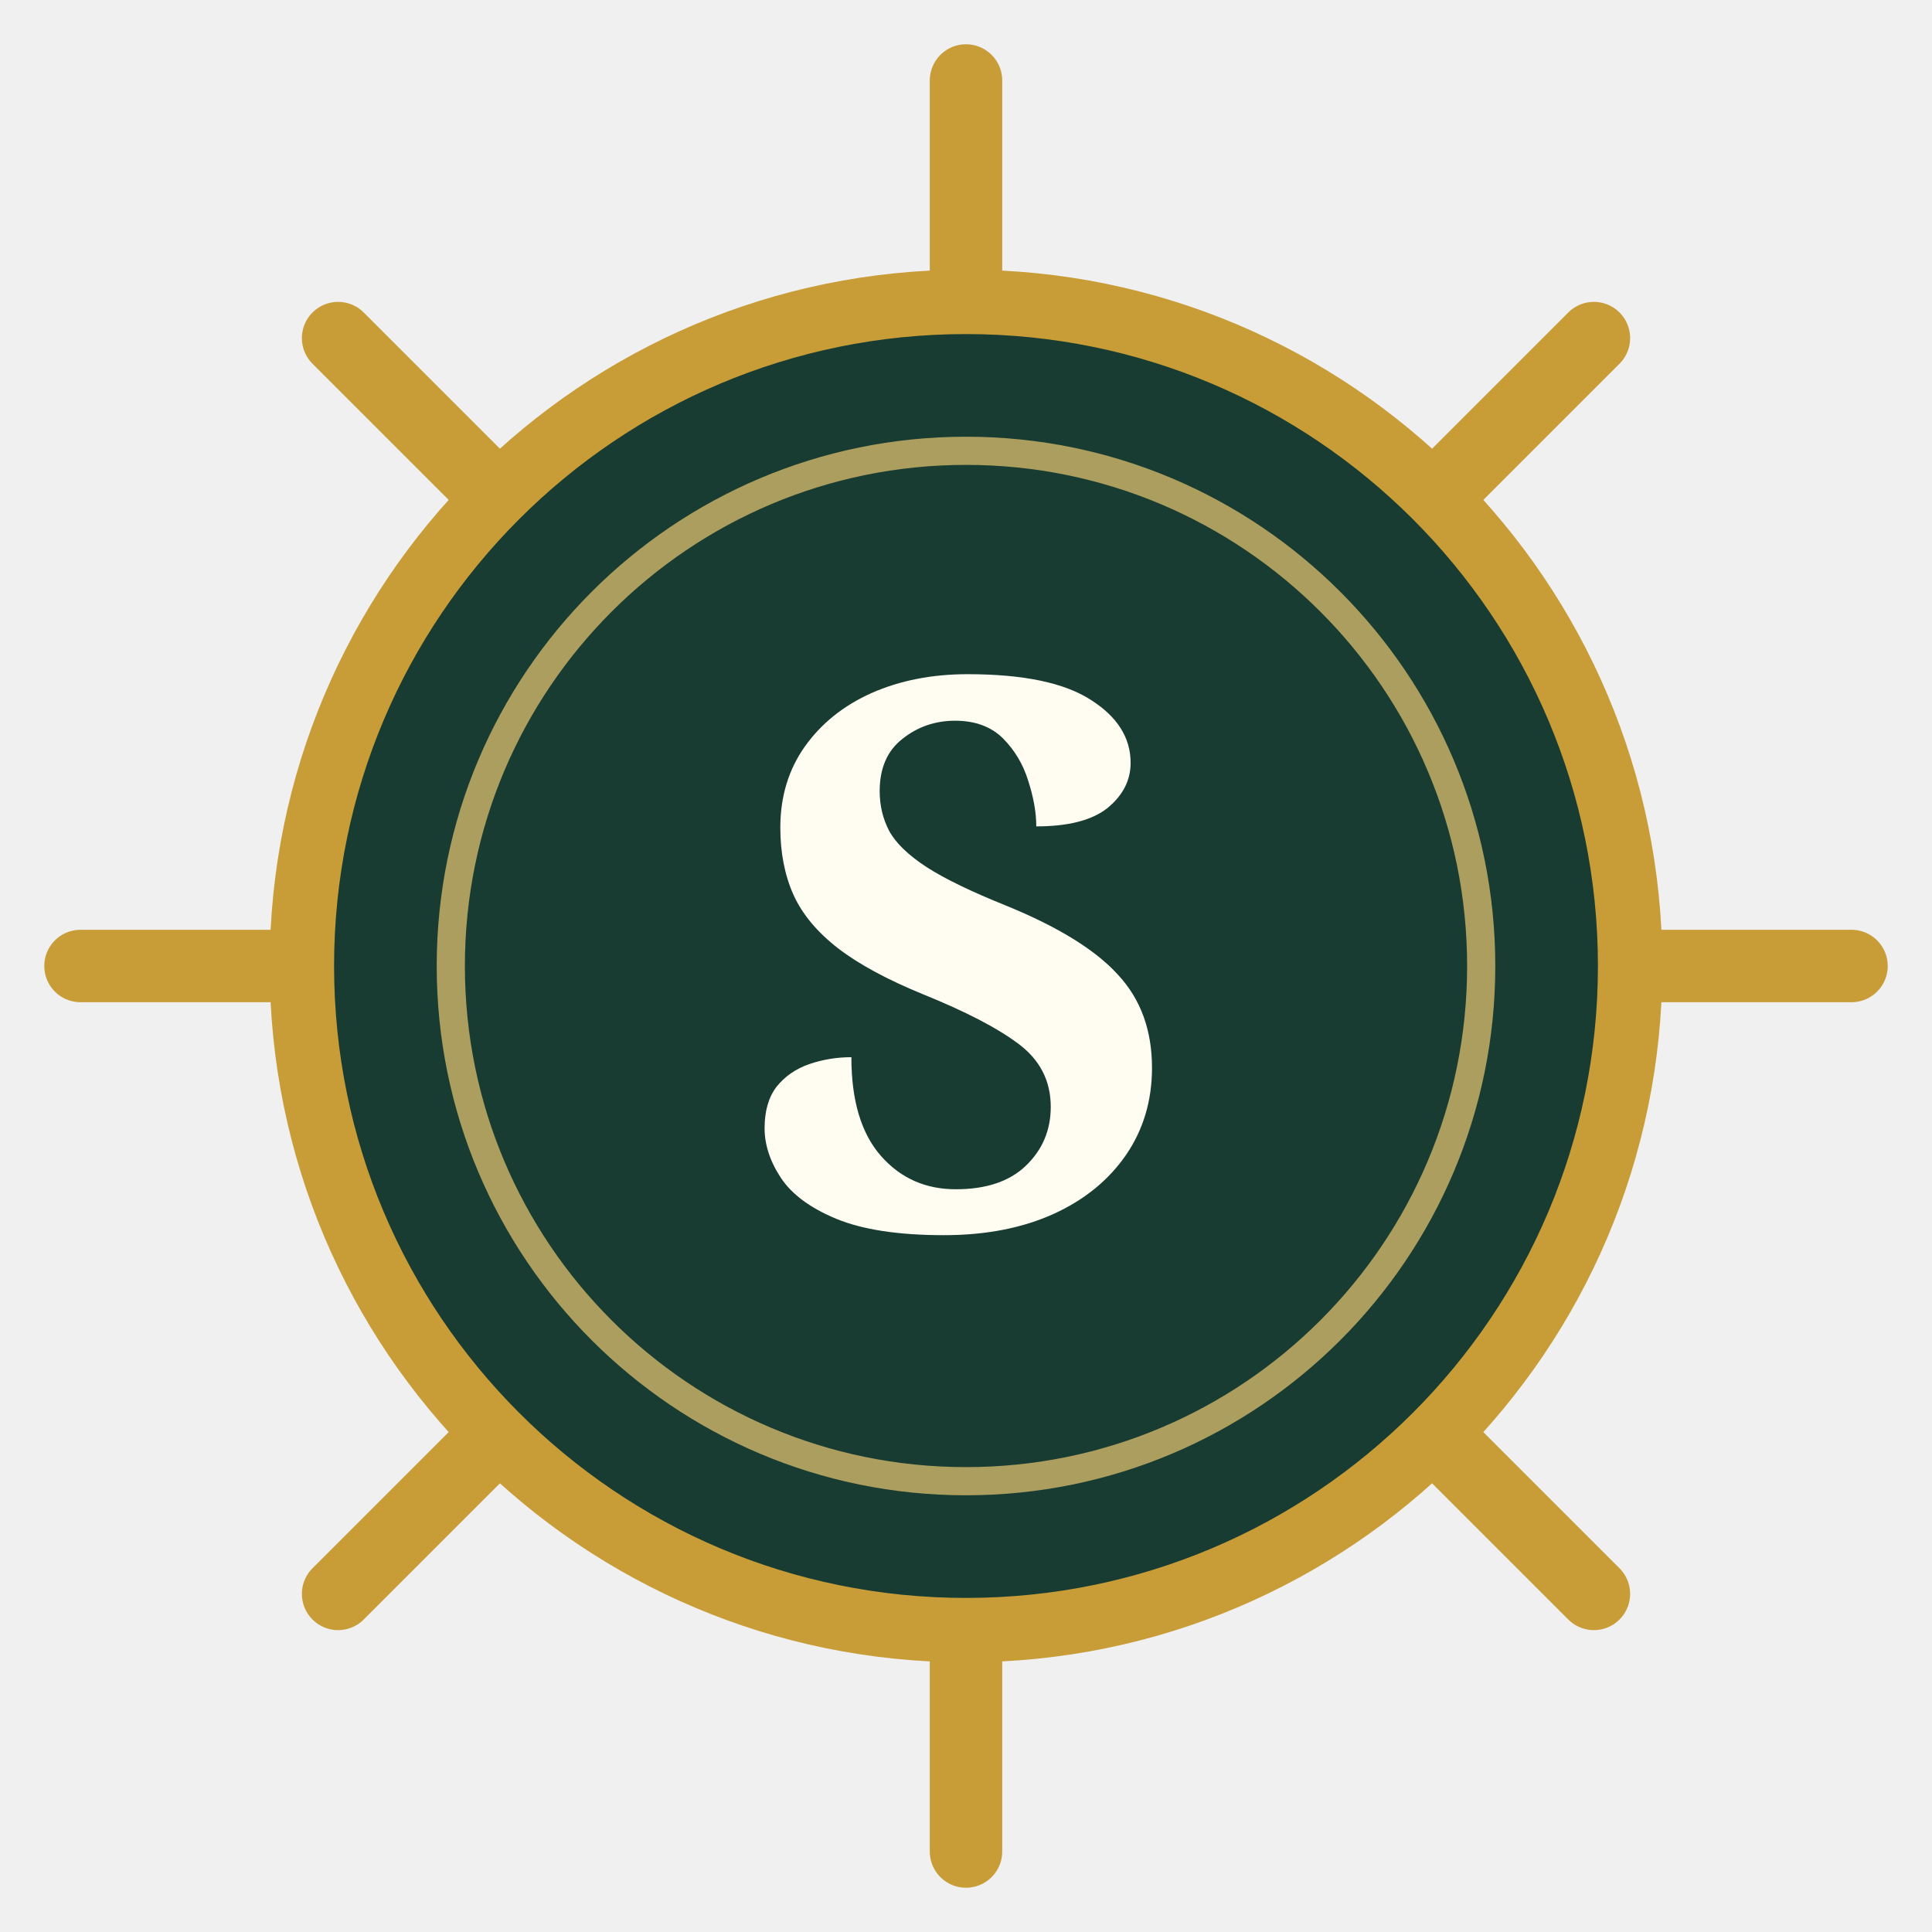
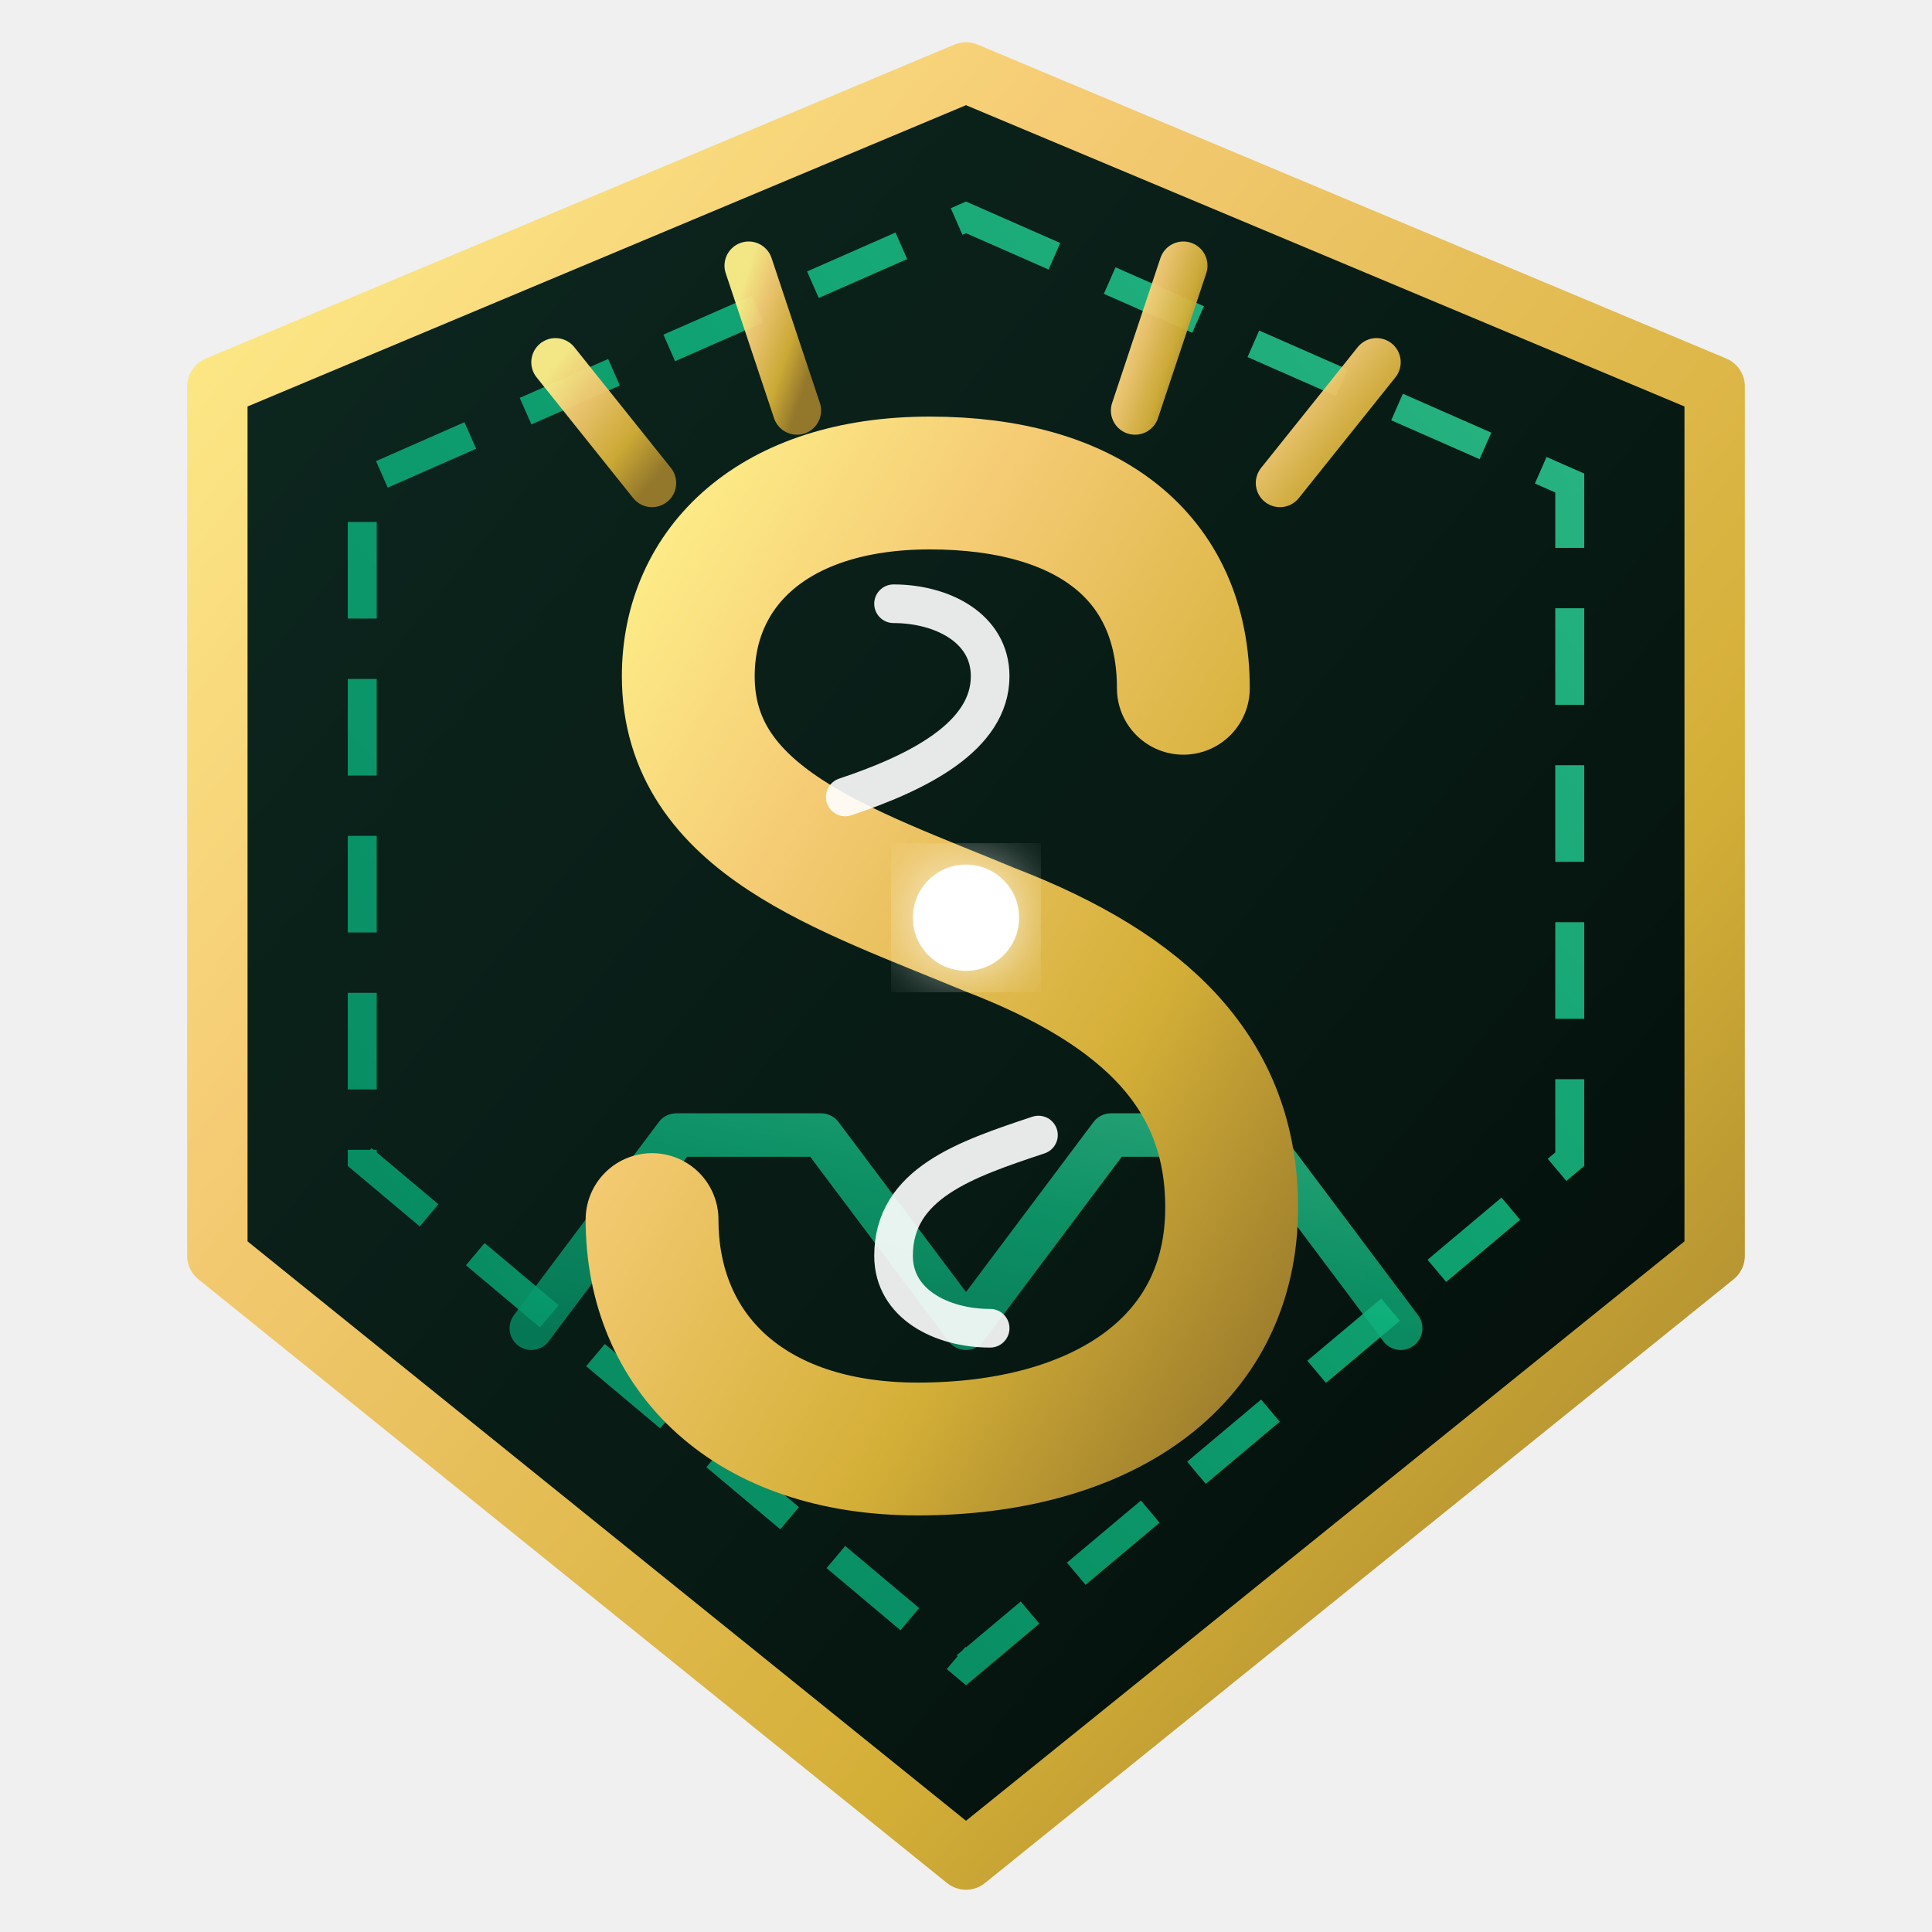
- <svg xmlns="http://www.w3.org/2000/svg" viewBox="0 0 48 48">
-   <g fill="none" stroke="#c89d38" stroke-linecap="round" stroke-width="1.8">
-     <path d="M24 2v5m0 34v5M2 24h5m34 0h5M8.4 8.4l3.5 3.5m24.2 24.2 3.5 3.5m0-31.2-3.5 3.5M11.9 36.1l-3.5 3.5" />
+ <svg xmlns="http://www.w3.org/2000/svg" viewBox="0 0 80 80" width="100%" height="100%">
+   <defs>
+     <linearGradient id="shieldGrad" x1="0%" y1="0%" x2="100%" y2="100%">
+       <stop offset="0%" stop-color="#0d2820" />
+       <stop offset="60%" stop-color="#071913" />
+       <stop offset="100%" stop-color="#020a07" />
+     </linearGradient>
+     <linearGradient id="goldGrad" x1="0%" y1="0%" x2="100%" y2="100%">
+       <stop offset="0%" stop-color="#fef08a" />
+       <stop offset="30%" stop-color="#f5cb74" />
+       <stop offset="70%" stop-color="#d4af37" />
+       <stop offset="100%" stop-color="#9a7b2c" />
+     </linearGradient>
+     <linearGradient id="emeraldGrad" x1="0%" y1="100%" x2="100%" y2="0%">
+       <stop offset="0%" stop-color="#059669" />
+       <stop offset="60%" stop-color="#10b981" />
+       <stop offset="100%" stop-color="#34d399" />
+     </linearGradient>
+     <filter id="coreGlow" x="-20%" y="-20%" width="140%" height="140%">
+       <feGaussianBlur stdDeviation="1.5" result="blur" />
+       <feComposite in="SourceGraphic" in2="blur" operator="over" />
+     </filter>
+   </defs>
+   <path d="M40 3 L71 16 L71 52 L40 77 L9 52 L9 16 Z" fill="url(#shieldGrad)" stroke="url(#goldGrad)" stroke-width="2.5" stroke-linejoin="round" />
+   <path d="M40 9 L65 20 L65 48 L40 69 L15 48 L15 20 Z" fill="none" stroke="url(#emeraldGrad)" stroke-width="1.2" stroke-dasharray="4 2.5" opacity="0.85" />
+   <g stroke="url(#goldGrad)" stroke-width="2" stroke-linecap="round" opacity="0.95">
+     <line x1="40" y1="9" x2="40" y2="15" />
+     <line x1="49" y1="11" x2="47" y2="17" />
+     <line x1="31" y1="11" x2="33" y2="17" />
+     <line x1="57" y1="15" x2="53" y2="20" />
+     <line x1="23" y1="15" x2="27" y2="20" />
  </g>
-   <circle cx="24" cy="24" r="16.5" fill="#183c32" stroke="#c89d38" stroke-width="1.6" />
-   <circle cx="24" cy="24" r="12.8" fill="none" stroke="#e4c46f" stroke-opacity=".72" stroke-width=".7" />
-   <text x="24" y="30.5" fill="#fffdf2" font-family="Georgia,serif" font-size="19" font-weight="700" text-anchor="middle">S</text>
+   <path d="M22 55 L28 47 L34 47 L40 55 L46 47 L52 47 L58 55" fill="none" stroke="url(#emeraldGrad)" stroke-width="1.8" stroke-linecap="round" stroke-linejoin="round" opacity="0.75" />
+   <line x1="20" y1="56" x2="60" y2="56" stroke="url(#goldGrad)" stroke-width="1.5" stroke-linecap="round" opacity="0.8" />
+   <path d="M49 28.5 C49 23 45 20 38.5 20 C32 20 28.5 23.5 28.5 28 C28.5 34 35 36 41 38.5 C47.5 41 51 44.5 51 50 C51 56.5 45.5 60 38 60 C31 60 27 56 27 50.5" fill="none" stroke="url(#goldGrad)" stroke-width="5.5" stroke-linecap="round" stroke-linejoin="round" />
+   <path d="M37 25 C39 25 41 26 41 28 C41 30.5 38 32 35 33" fill="none" stroke="#ffffff" stroke-width="1.6" stroke-linecap="round" opacity="0.9" />
+   <path d="M43 47 C40 48 37 49 37 52 C37 54 39 55 41 55" fill="none" stroke="#ffffff" stroke-width="1.6" stroke-linecap="round" opacity="0.9" />
+   <circle cx="40" cy="38" r="2.2" fill="#ffffff" filter="url(#coreGlow)" />
</svg>
